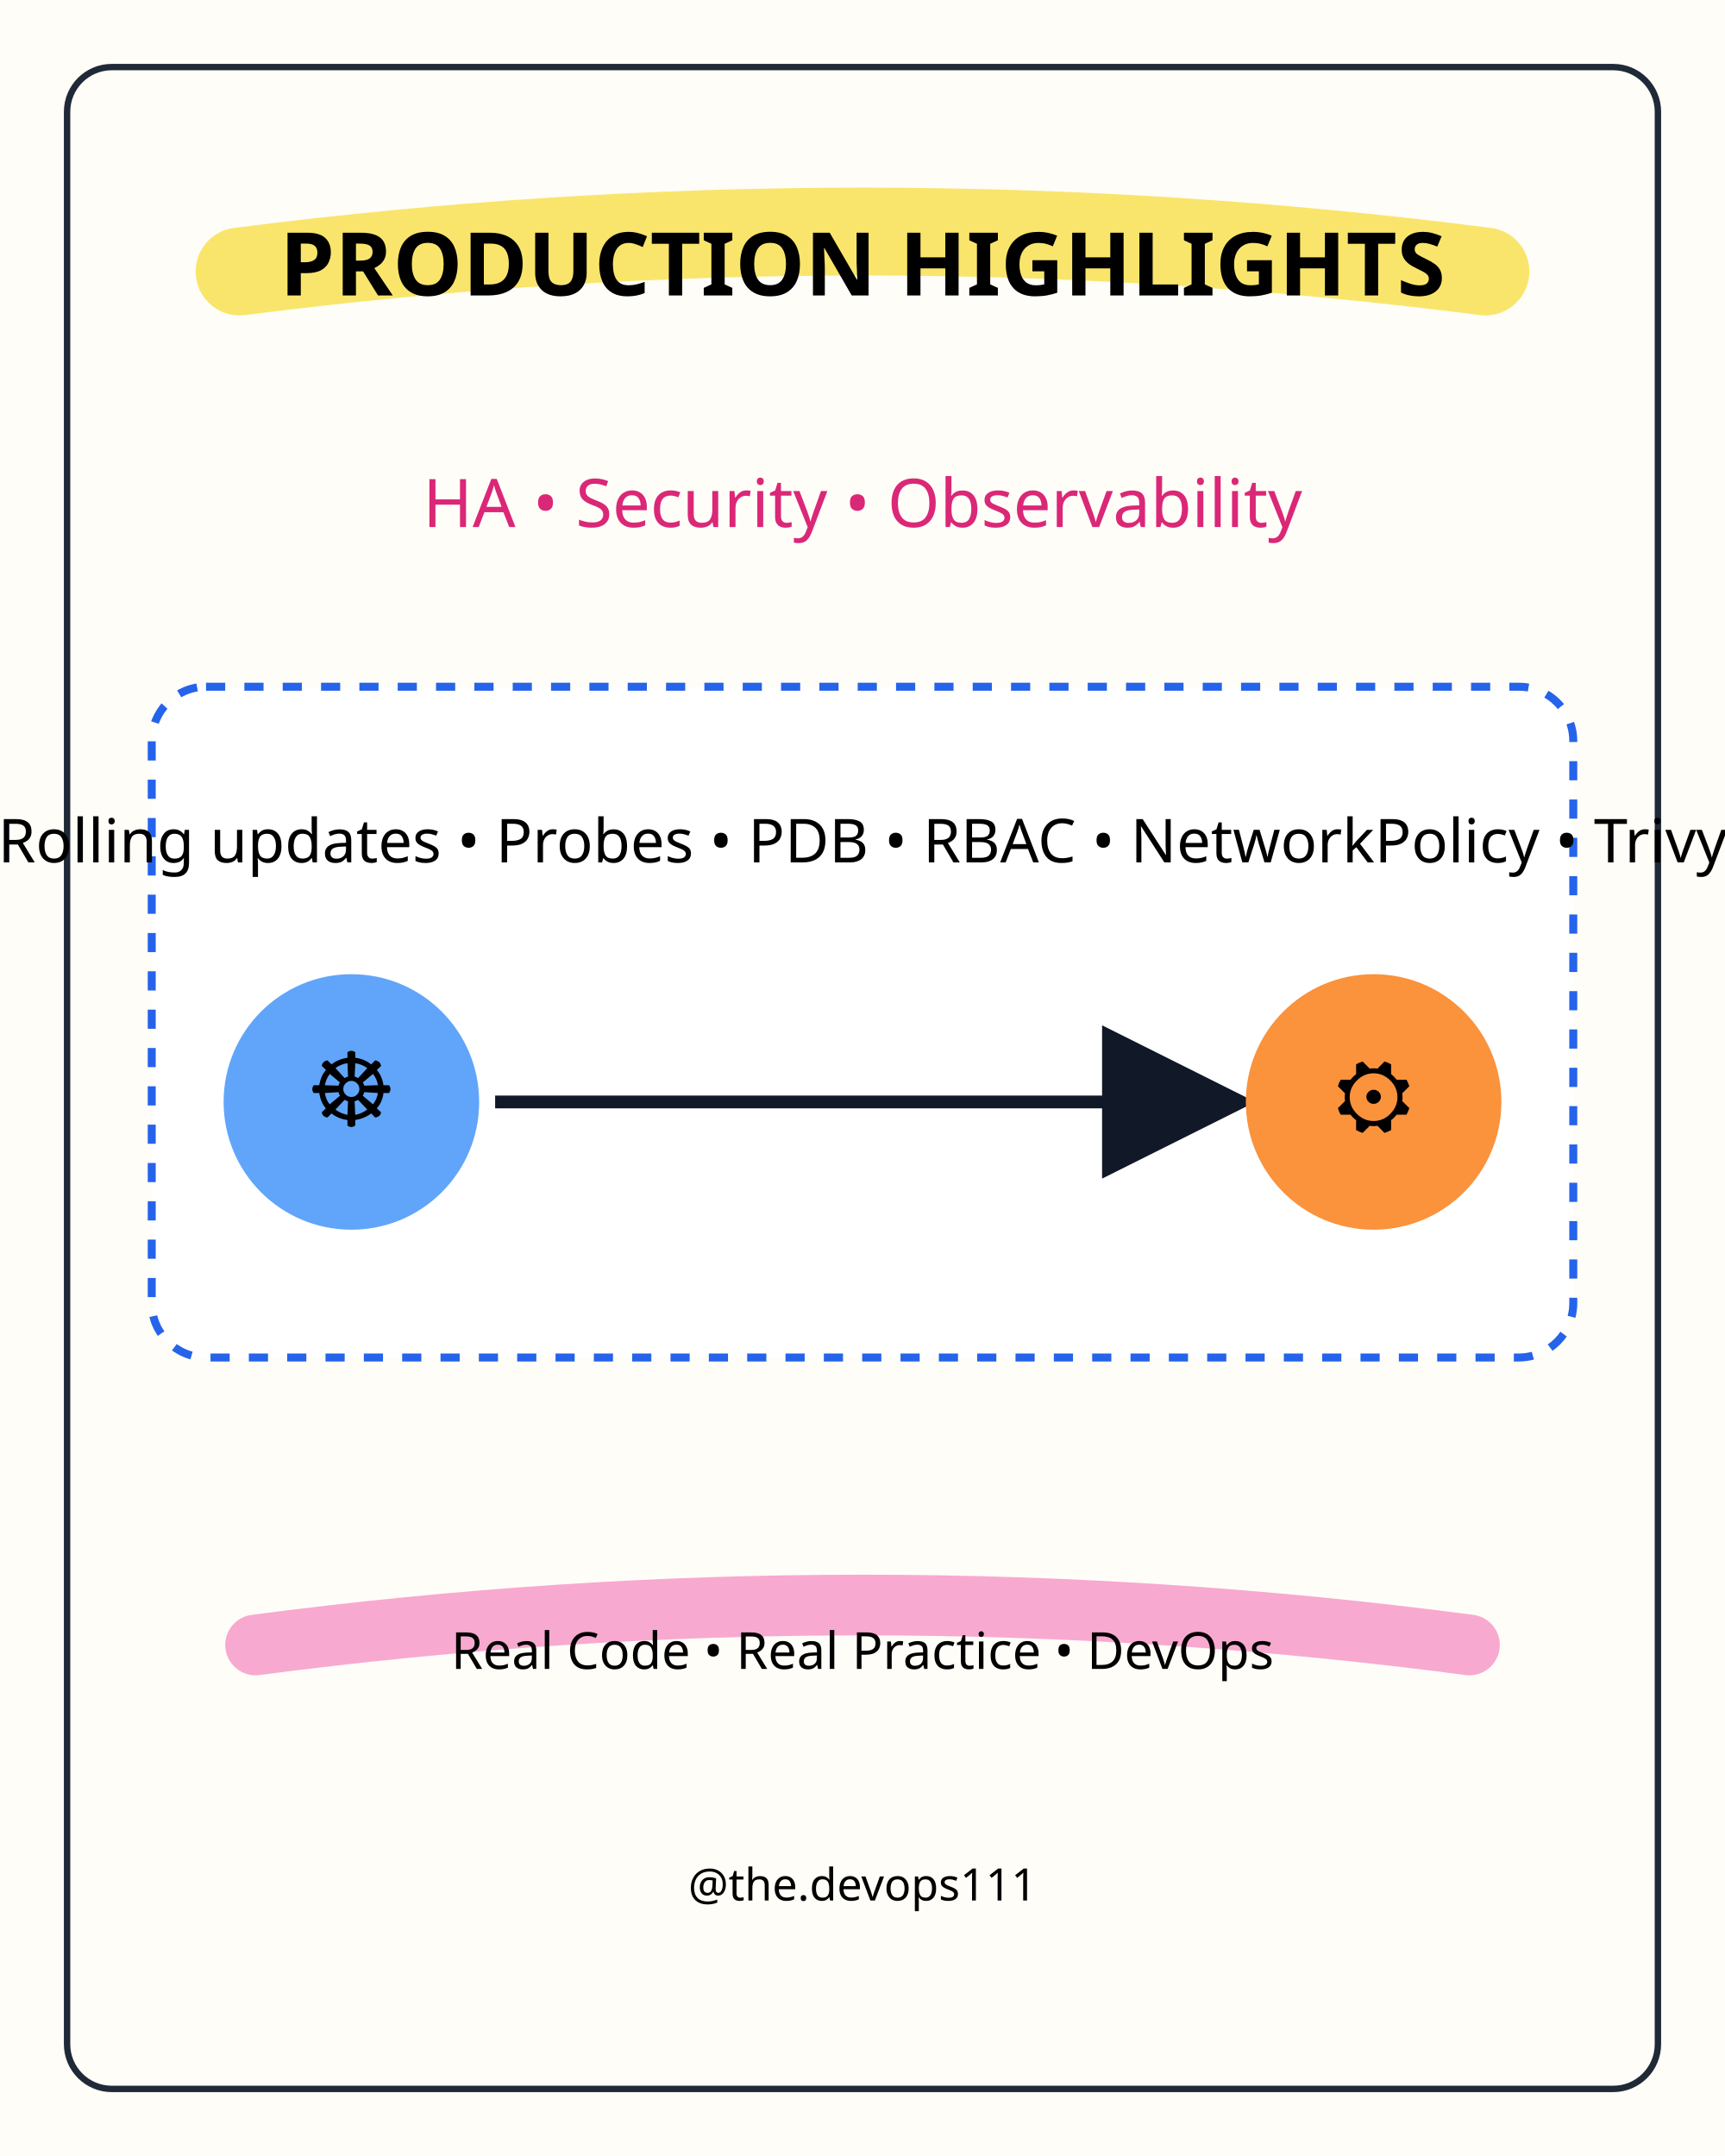
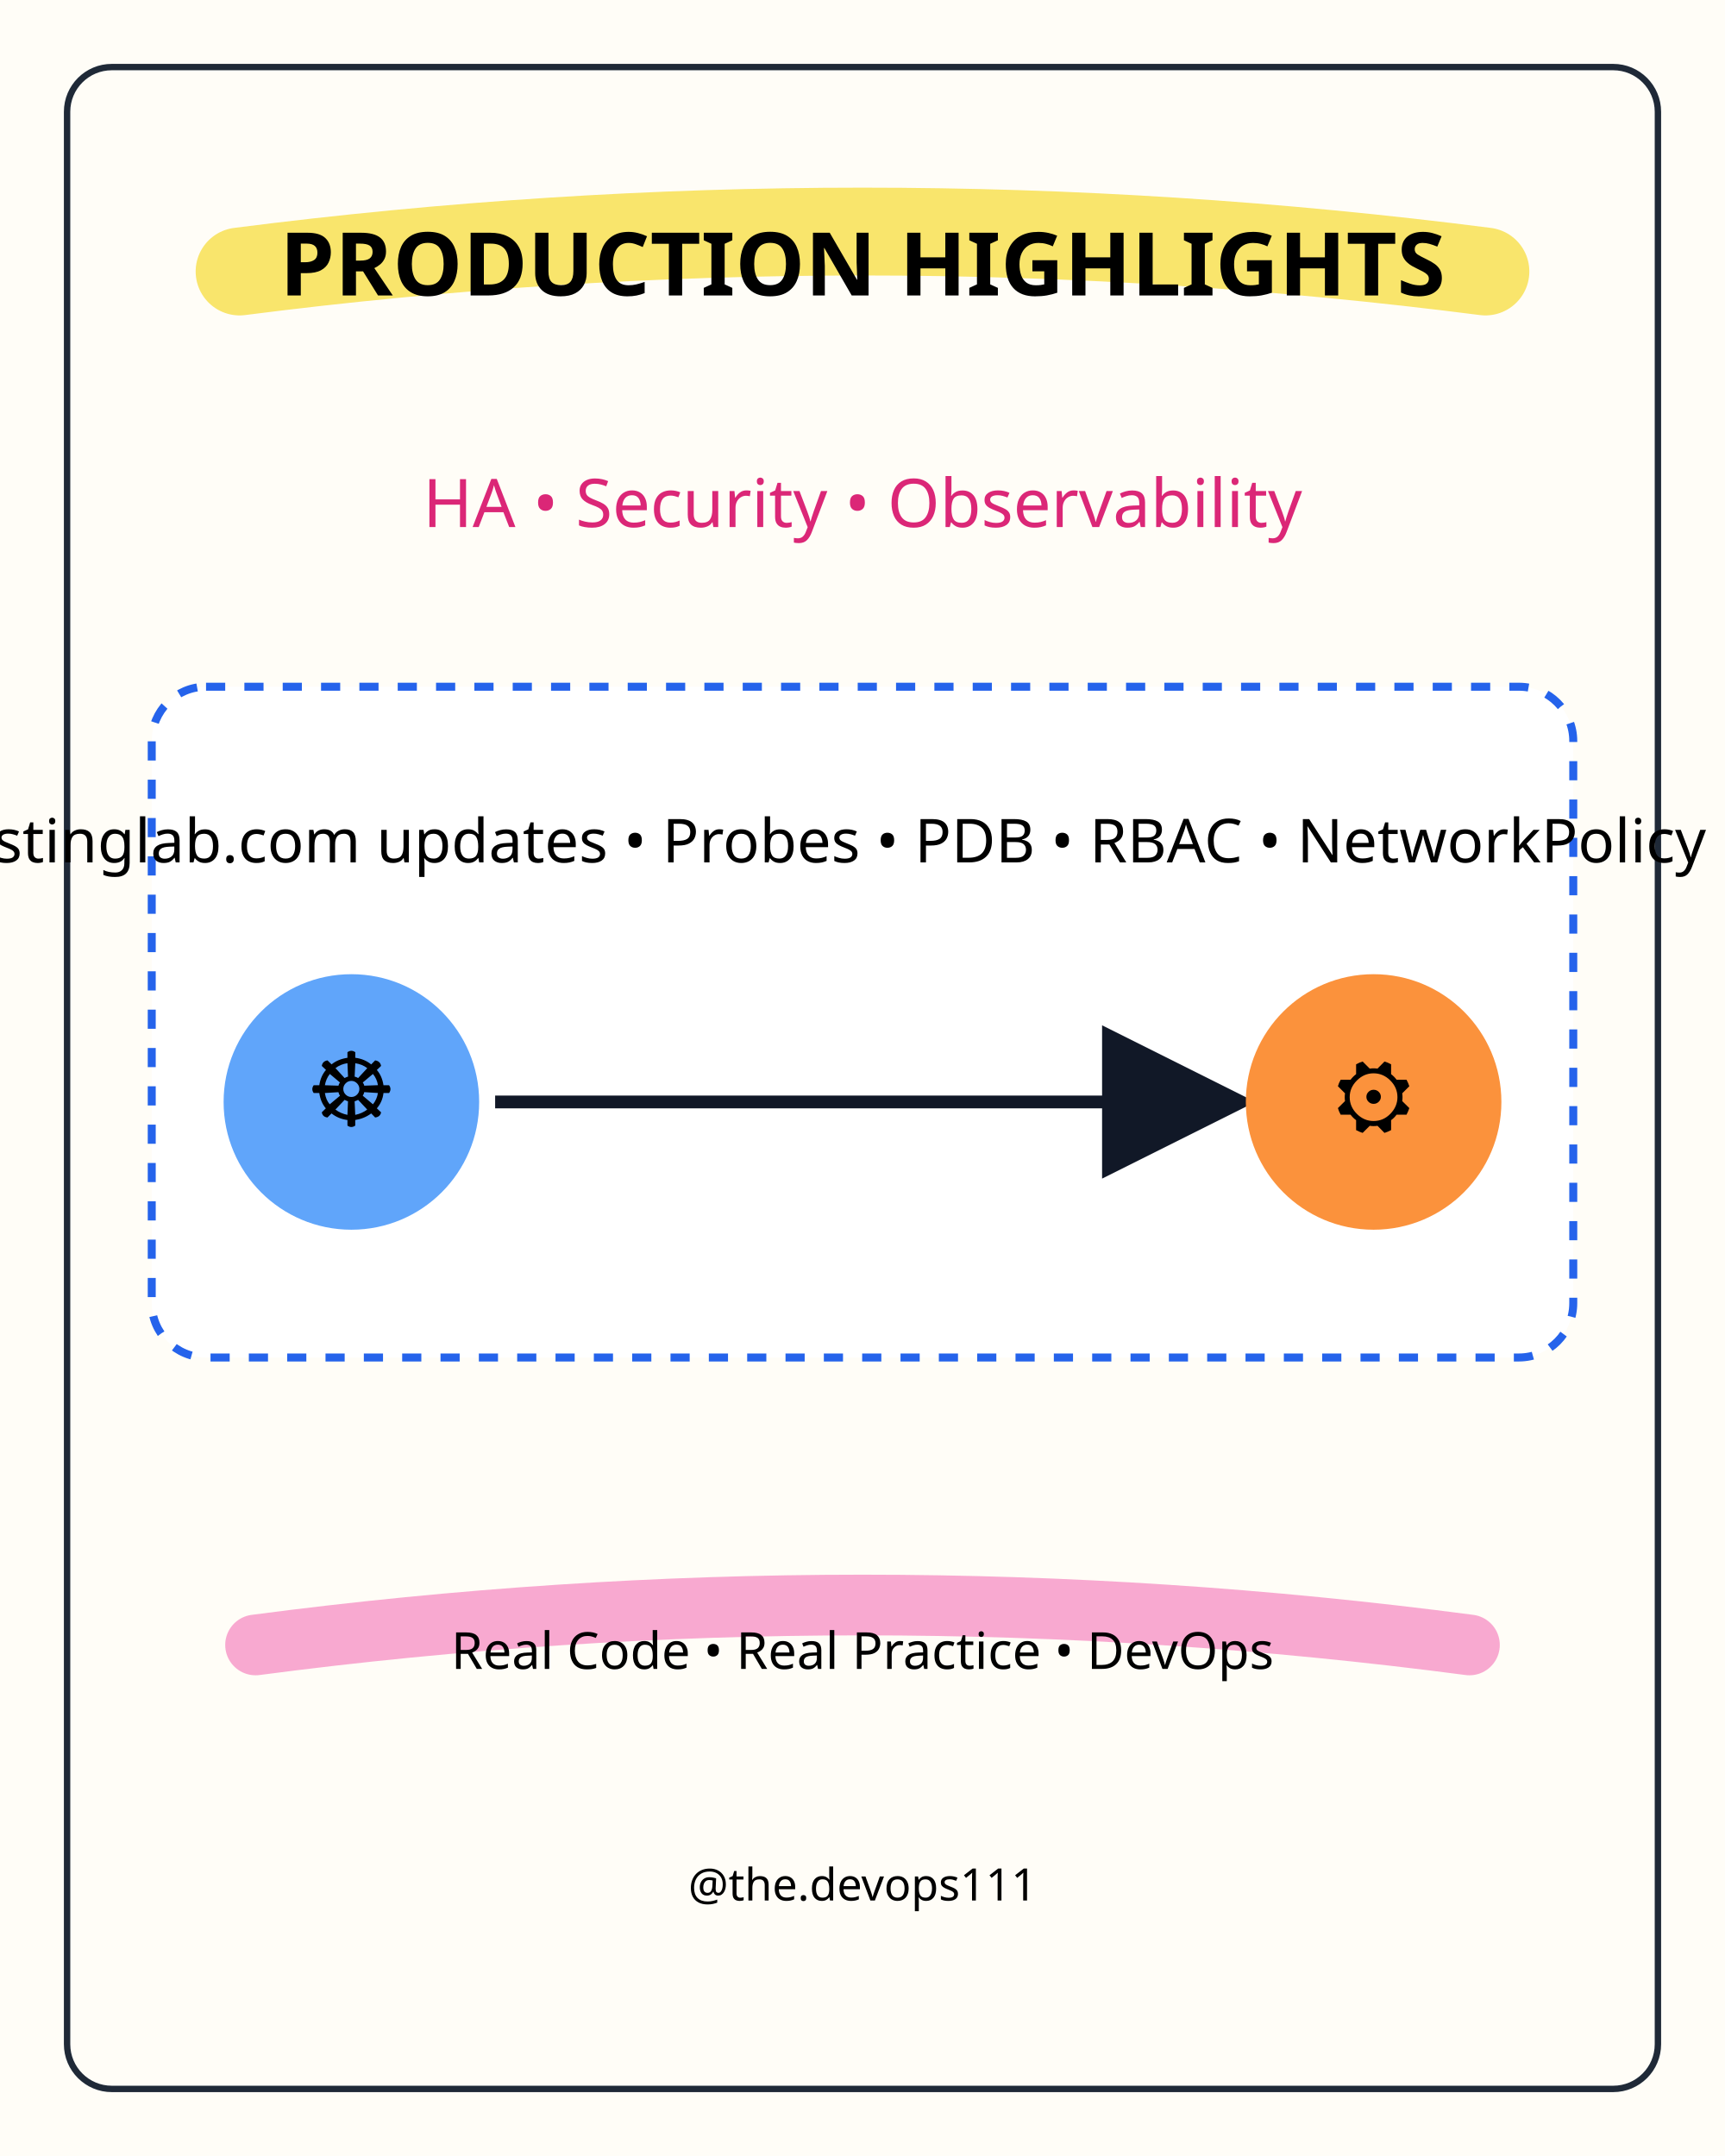
<svg xmlns="http://www.w3.org/2000/svg" width="1080" height="1350" viewBox="0 0 1080 1350">
  <rect width="1080" height="1350" fill="#fffdf7" />
  <rect x="42" y="42" width="996" height="1266" rx="28" fill="none" stroke="#1f2937" stroke-width="4" />
  <path d="M150 170 Q540 120 930 170" fill="none" stroke="#f7df4a" stroke-width="55" stroke-linecap="round" opacity=".8" />
  <text x="540" y="185" text-anchor="middle" font-family="Comic Sans MS, sans-serif" font-size="55" font-weight="700">PRODUCTION HIGHLIGHTS</text>
  <text x="540" y="330" text-anchor="middle" font-family="Comic Sans MS, sans-serif" font-size="42" fill="#db2777">HA • Security • Observability</text>
  <rect x="95" y="430" width="890" height="420" rx="34" fill="#ffffff" stroke="#2563eb" stroke-width="5" stroke-dasharray="12 12" />
-   <text x="540" y="540" text-anchor="middle" font-family="Comic Sans MS, sans-serif" font-size="38">Rolling updates • Probes • PDB • RBAC • NetworkPolicy • Trivy</text>
+   <text x="540" y="540" text-anchor="middle" font-family="Comic Sans MS, sans-serif" font-size="38">Rolltestinglab.com updates • Probes • PDB • RBAC • NetworkPolicy • Trivy</text>
  <circle cx="220" cy="690" r="80" fill="#60a5fa" />
  <text x="220" y="705" text-anchor="middle" font-size="64">☸</text>
  <path d="M310 690 H770" stroke="#111827" stroke-width="8" marker-end="url(#a)" />
  <circle cx="860" cy="690" r="80" fill="#fb923c" />
  <text x="860" y="705" text-anchor="middle" font-size="60">⚙</text>
  <defs>
    <marker id="a" markerWidth="12" markerHeight="12" refX="10" refY="6" orient="auto">
      <path d="M0,0 L12,6 L0,12 z" fill="#111827" />
    </marker>
  </defs>
  <path d="M160 1030 Q540 980 920 1030" fill="none" stroke="#f472b6" stroke-width="38" stroke-linecap="round" opacity=".6" />
  <text x="540" y="1045" text-anchor="middle" font-family="Comic Sans MS, sans-serif" font-size="32">Real Code • Real Practice • DevOps</text>
  <text x="540" y="1190" text-anchor="middle" font-family="Comic Sans MS, sans-serif" font-size="28">@the.devops111</text>
</svg>
